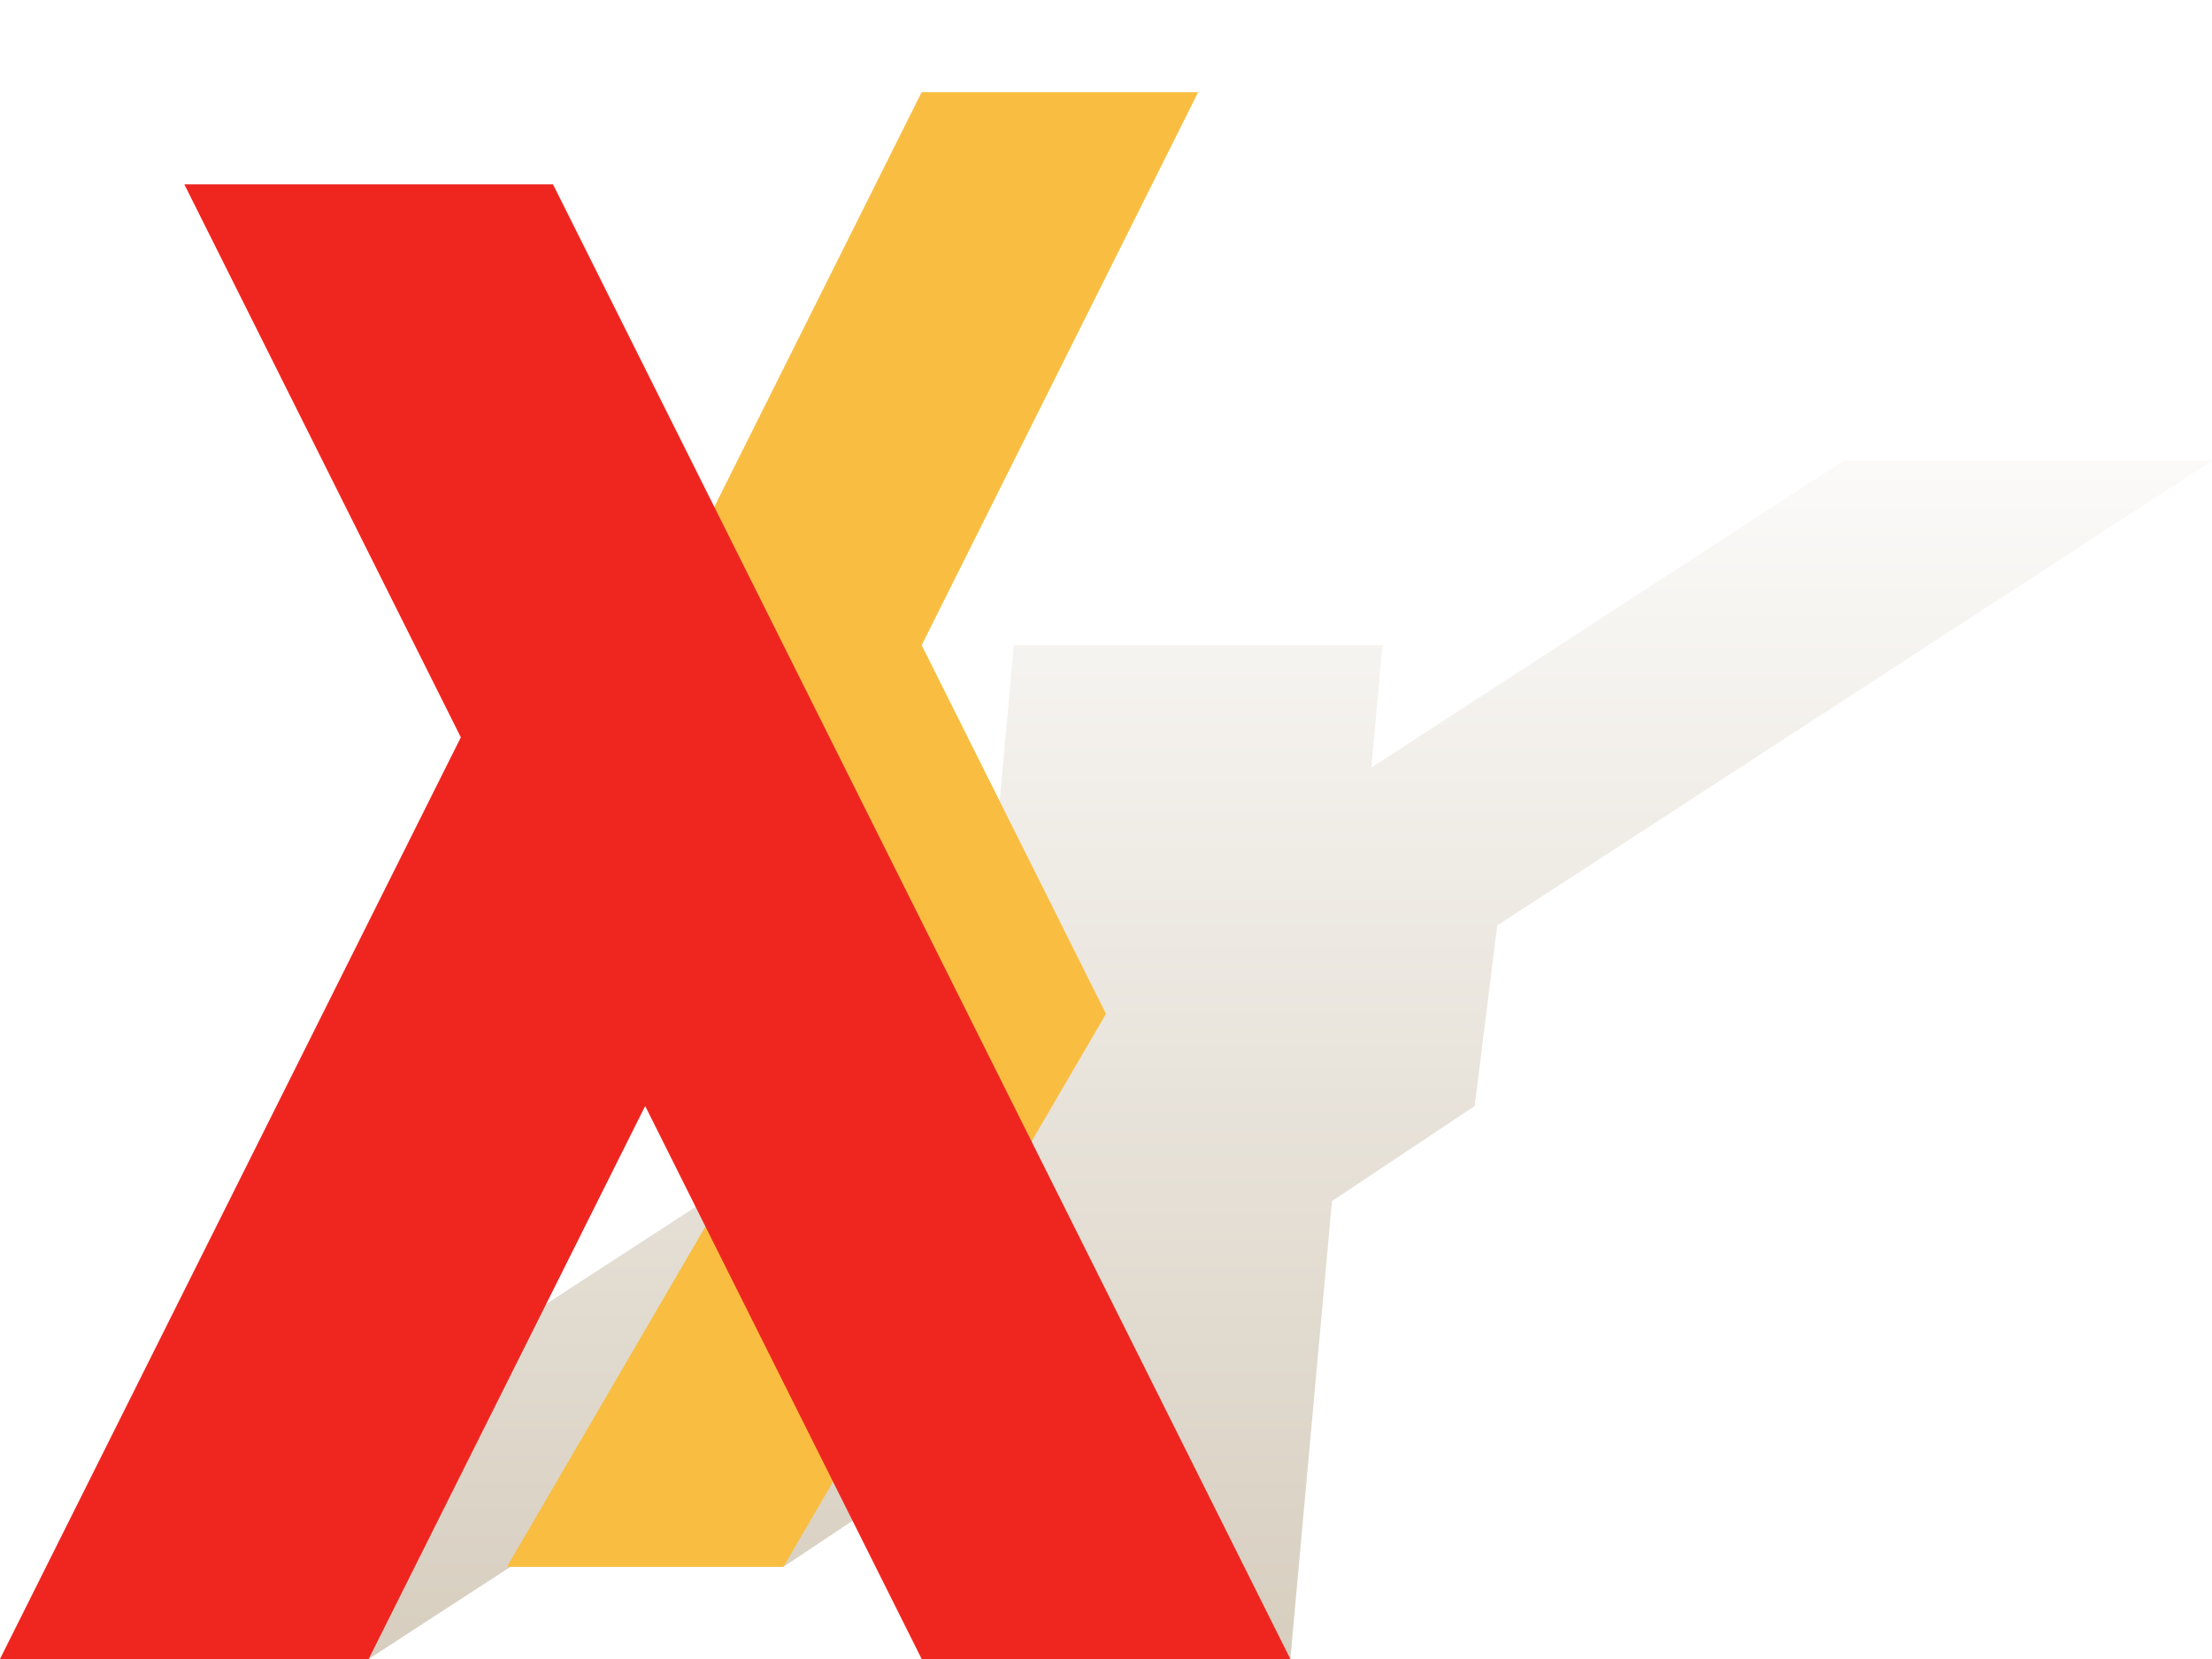
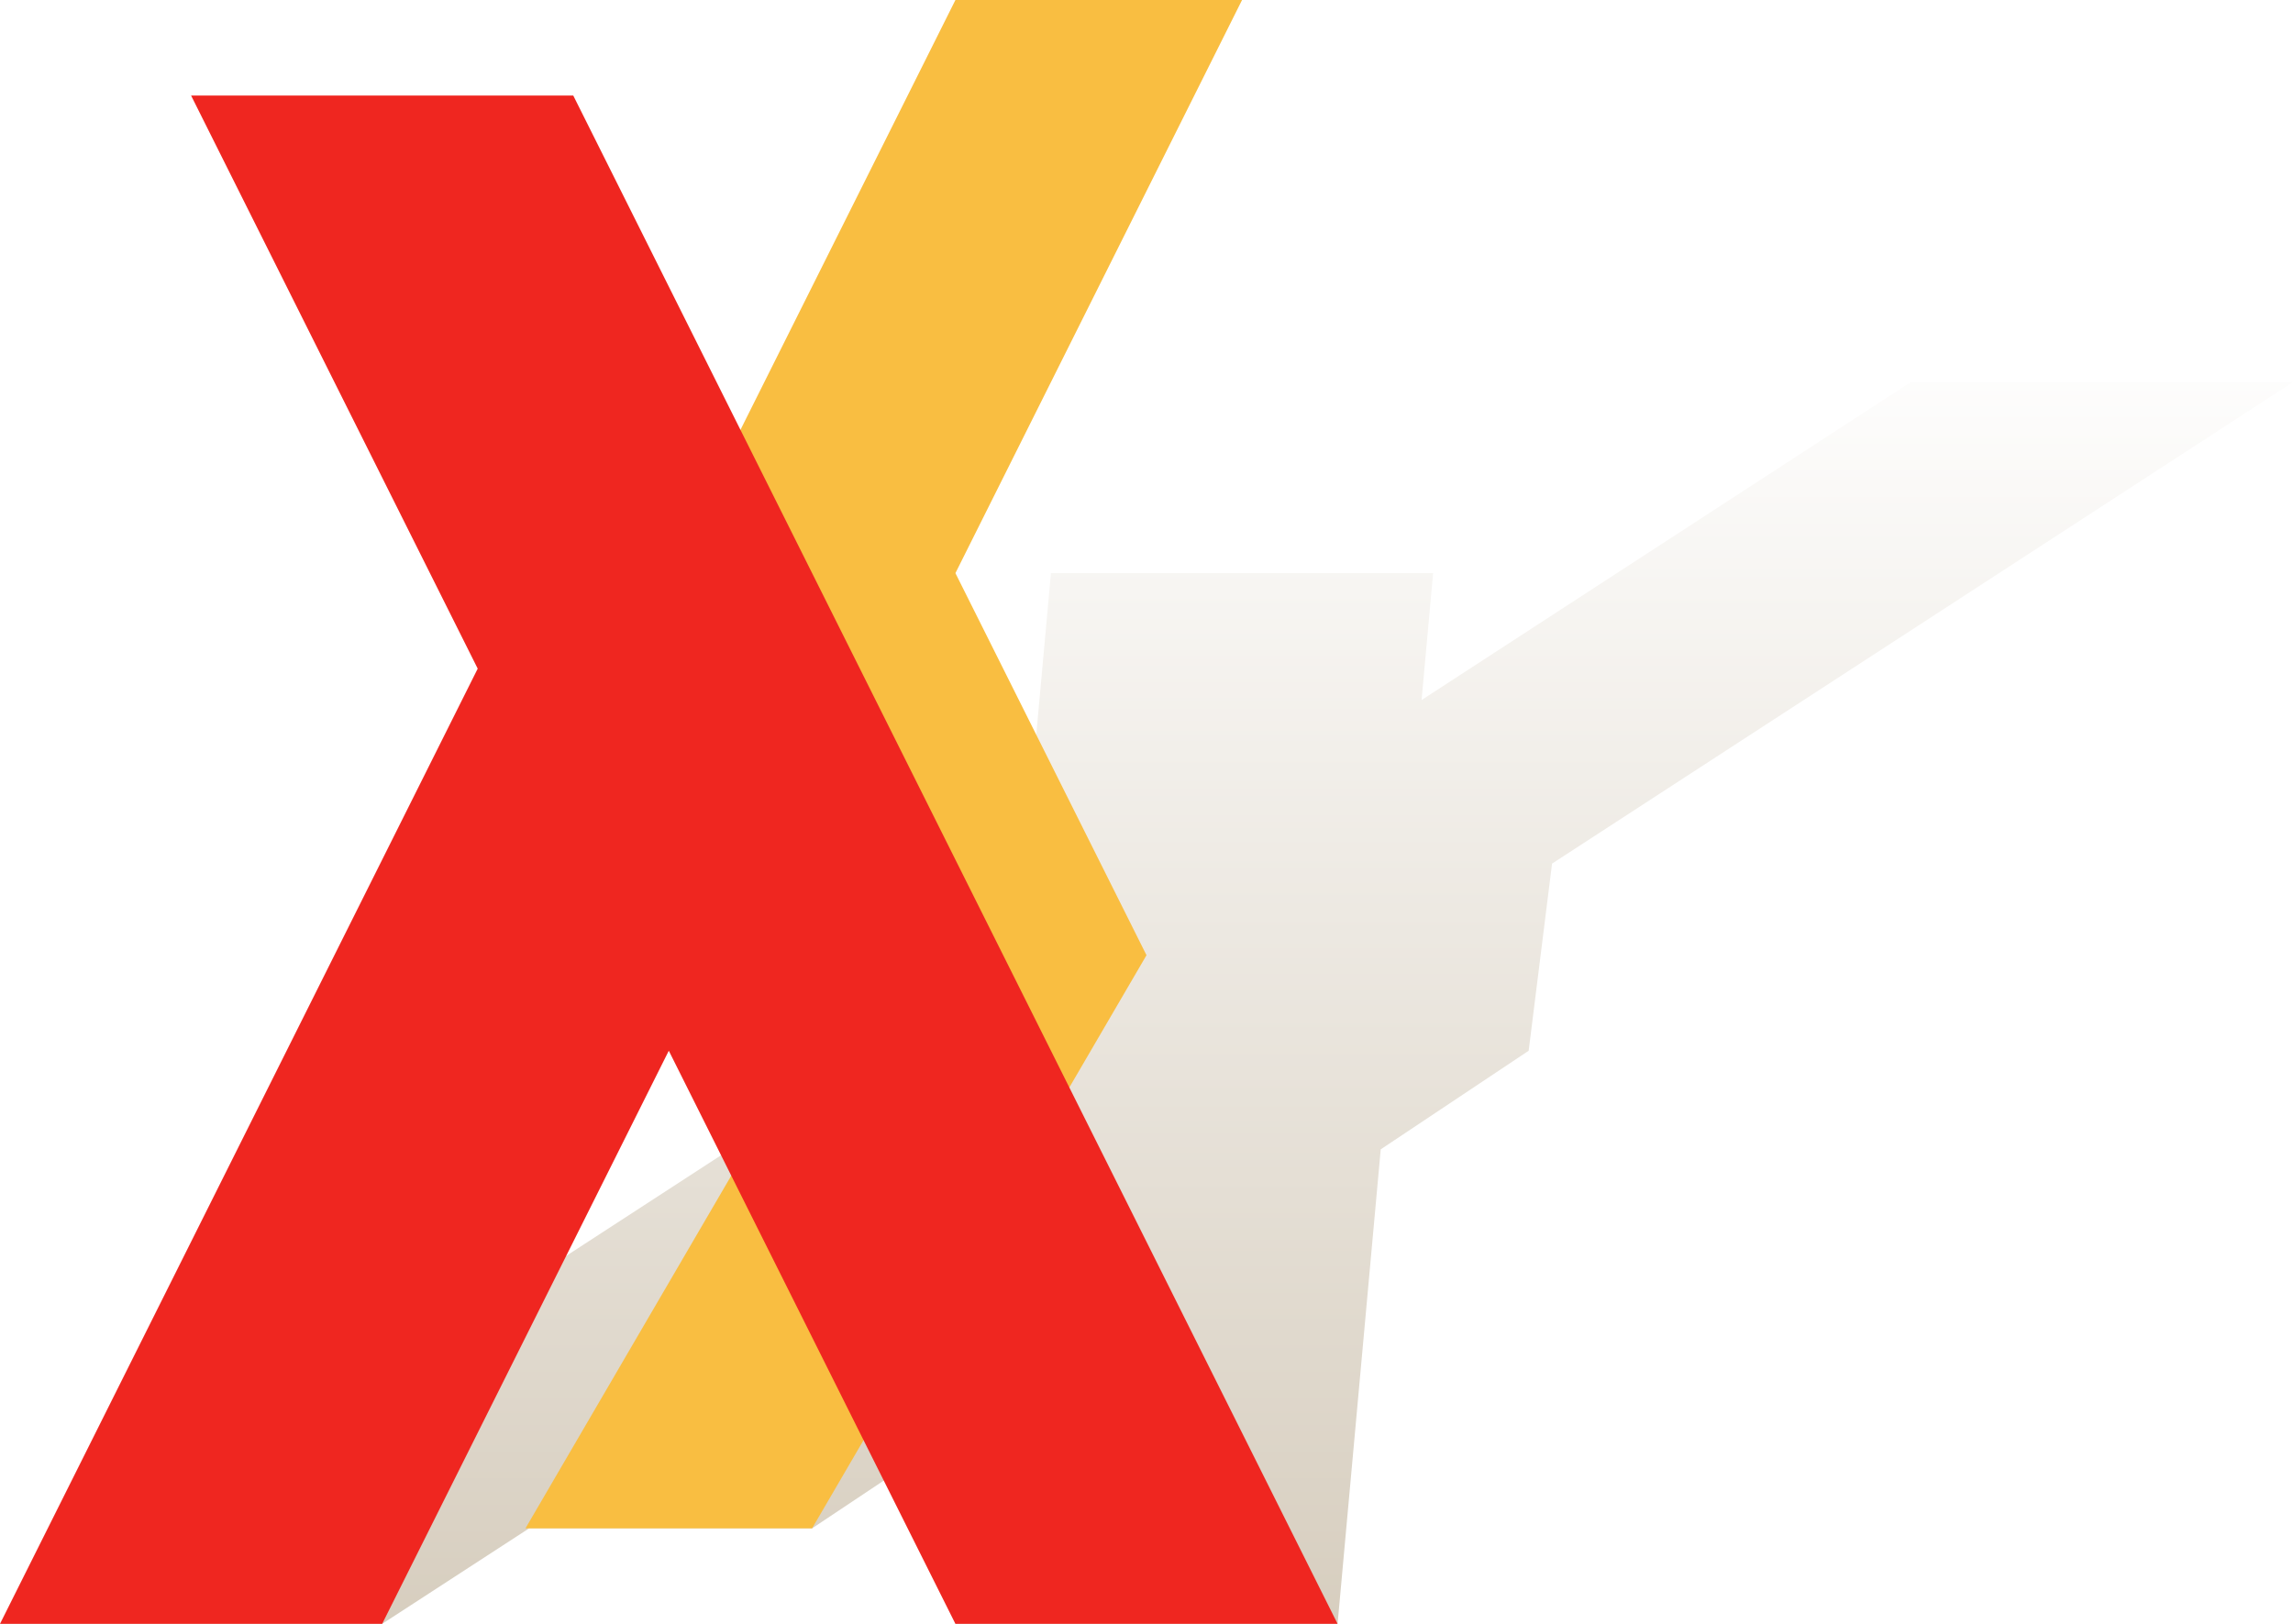
- <svg xmlns="http://www.w3.org/2000/svg" width="240" height="180">
+ <svg xmlns="http://www.w3.org/2000/svg" width="240" height="170">
  <defs>
    <linearGradient id="shadowColor" x1="0%" y1="100%" x2="0%" y2="0%">
      <stop offset="0%" stop-color="#d7cebf" />
      <stop offset="80%" stop-color="white" />
    </linearGradient>
    <clipPath id="shadowPath">
-       <path d="M 55 170 h 30 l 75 -50 l 5 -40 Z" />
-       <path d="M 100 180 h 40 l 10 -110 h -40 Z" />
-       <path d="M 0 180 h 40 l 200 -130 h -40 Z" />
+       <path d="M 55 160 h 30 l 75 -50 l 5 -40 Z" />
+       <path d="M 100 170 h 40 l 10 -110 h -40 Z" />
+       <path d="M 0 170 h 40 l 200 -130 h -40 Z" />
    </clipPath>
  </defs>
  <rect width="100%" height="100%" fill="url(#shadowColor)" clip-path="url(#shadowPath)" />
-   <path d="M 55 170 h 30 l 35 -60 l -20 -40 l 30 -60 h -30 l -30 60 l 20 40 Z" fill="#f9be41" />
-   <path d="M 20 20 h 40 l 80 160 h -40 l -30 -60 l -30 60 h -40 l 50 -100 Z" fill="#ef2620" />
+   <path d="M 55 160 h 30 l 35 -60 l -20 -40 l 30 -60 h -30 l -30 60 l 20 40 Z" fill="#f9be41" />
+   <path d="M 20 10 h 40 l 80 160 h -40 l -30 -60 l -30 60 h -40 l 50 -100 Z" fill="#ef2620" />
</svg>
